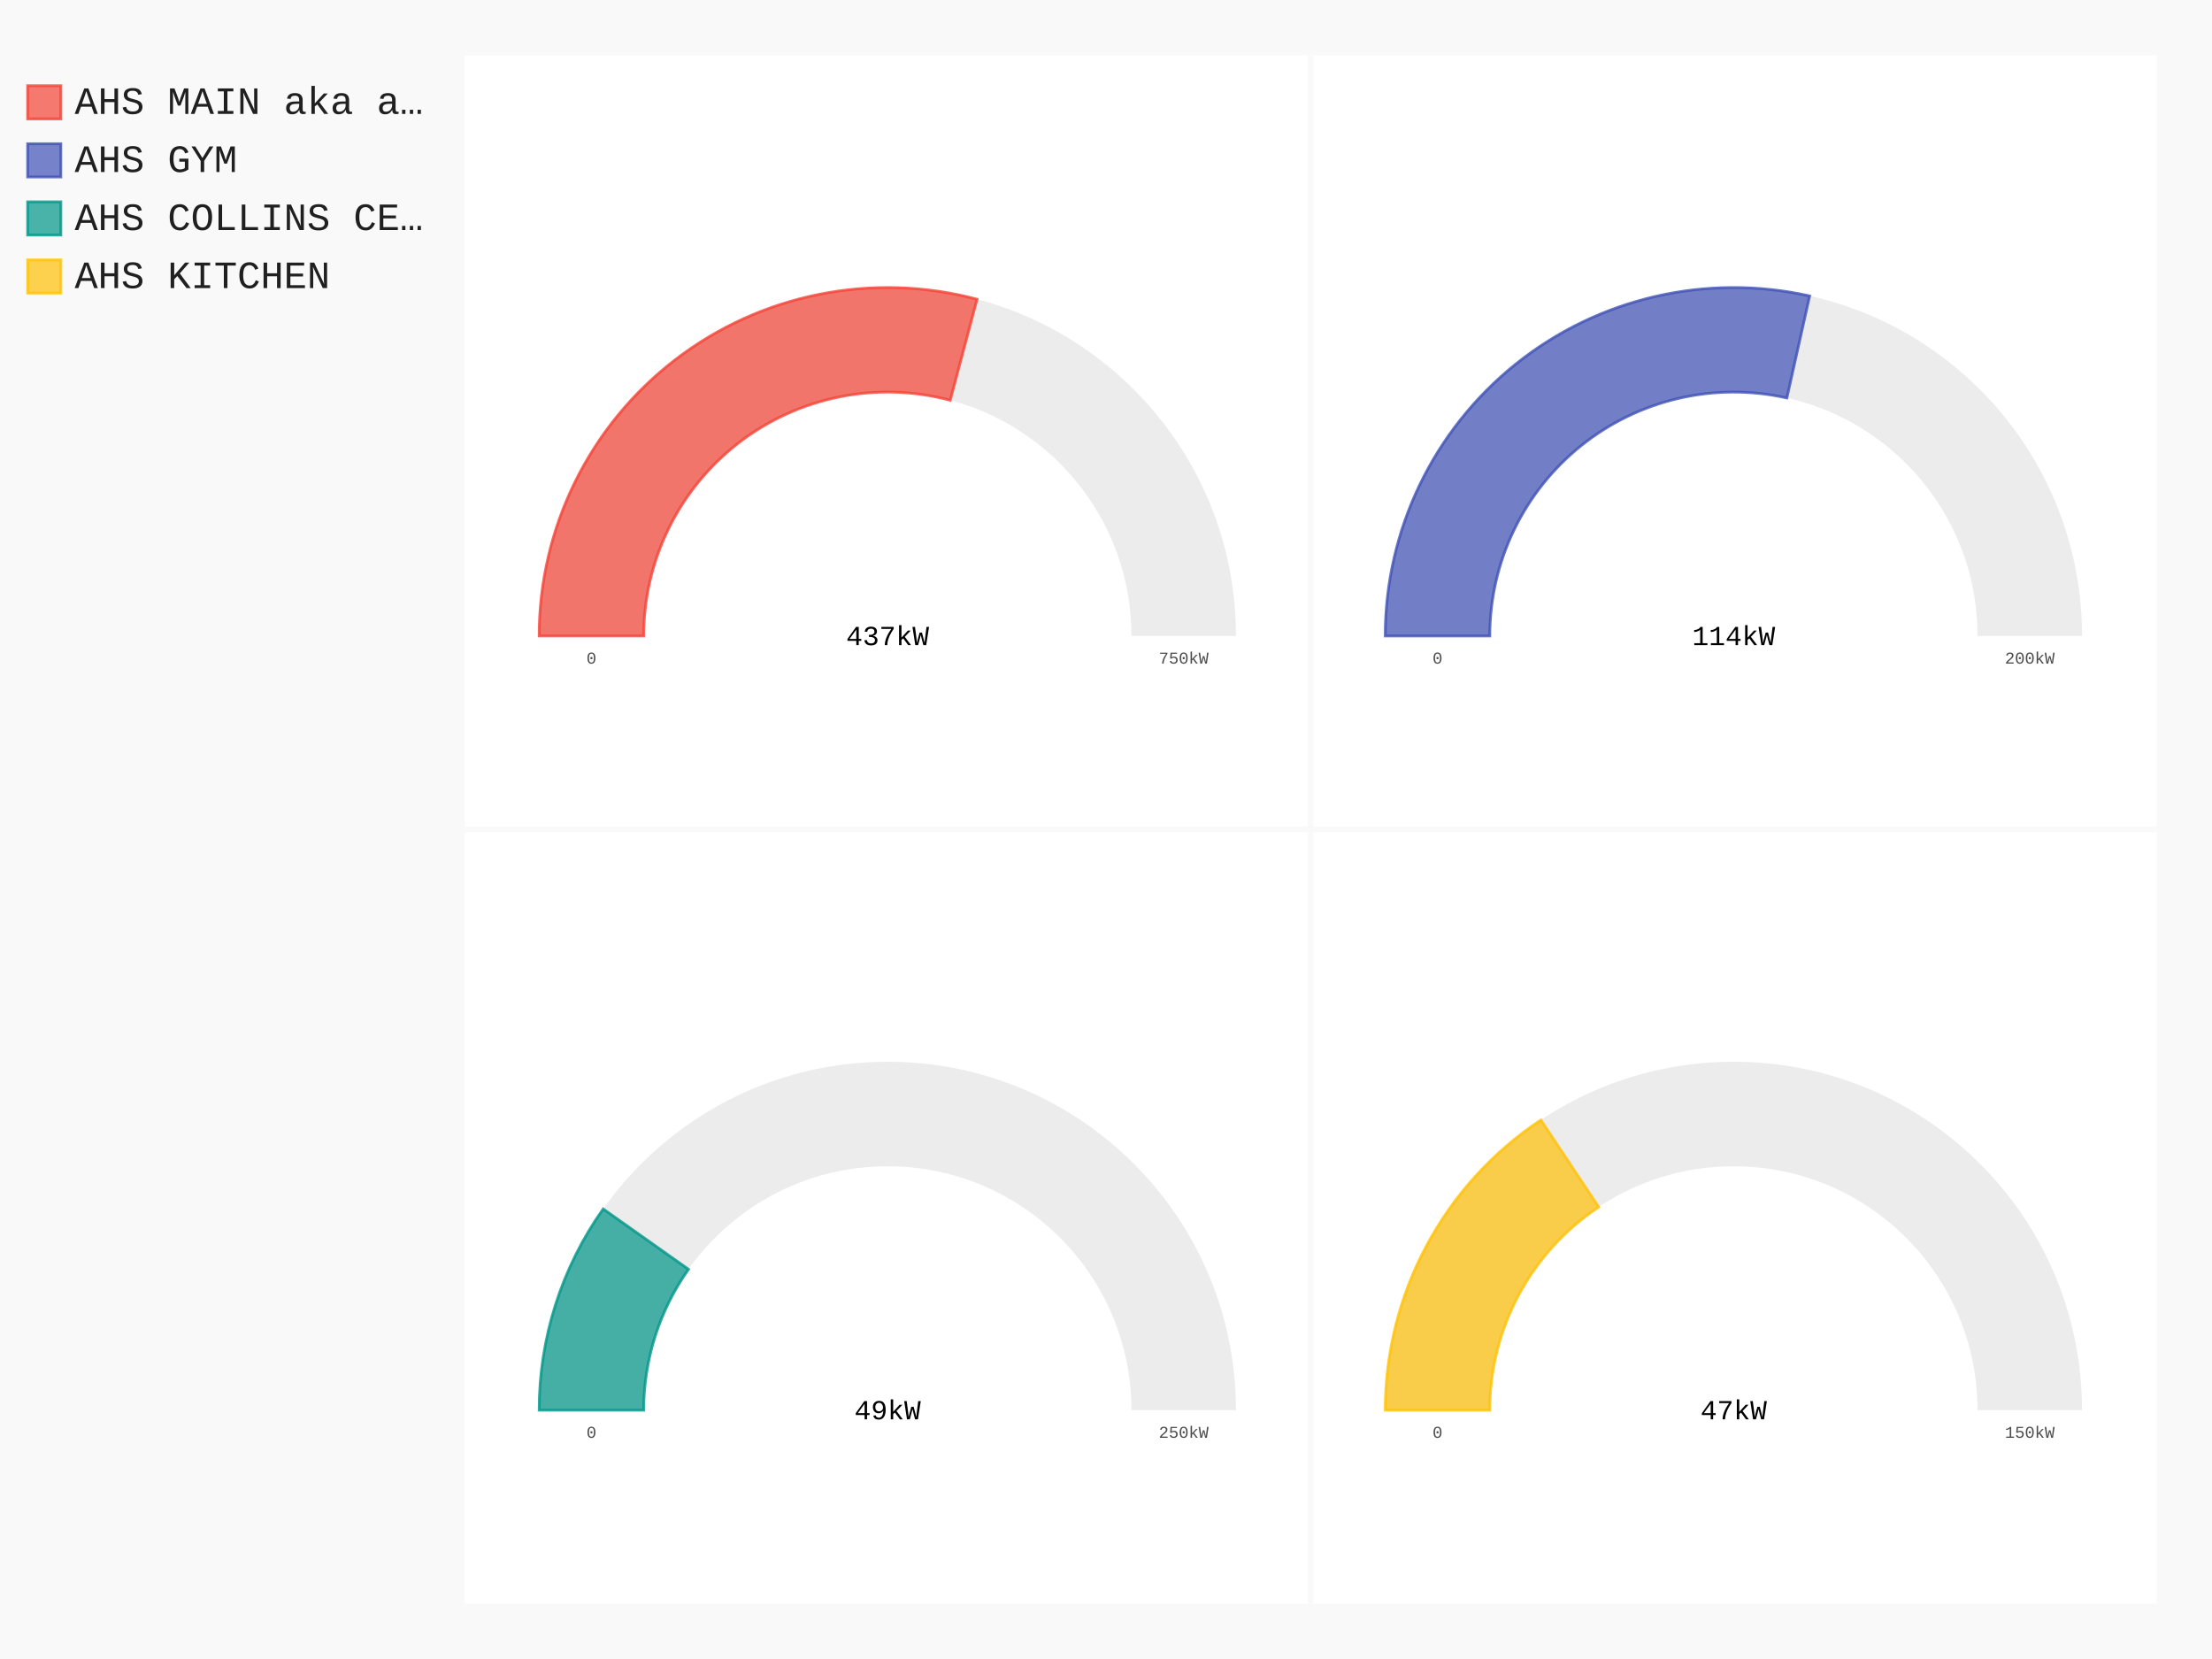
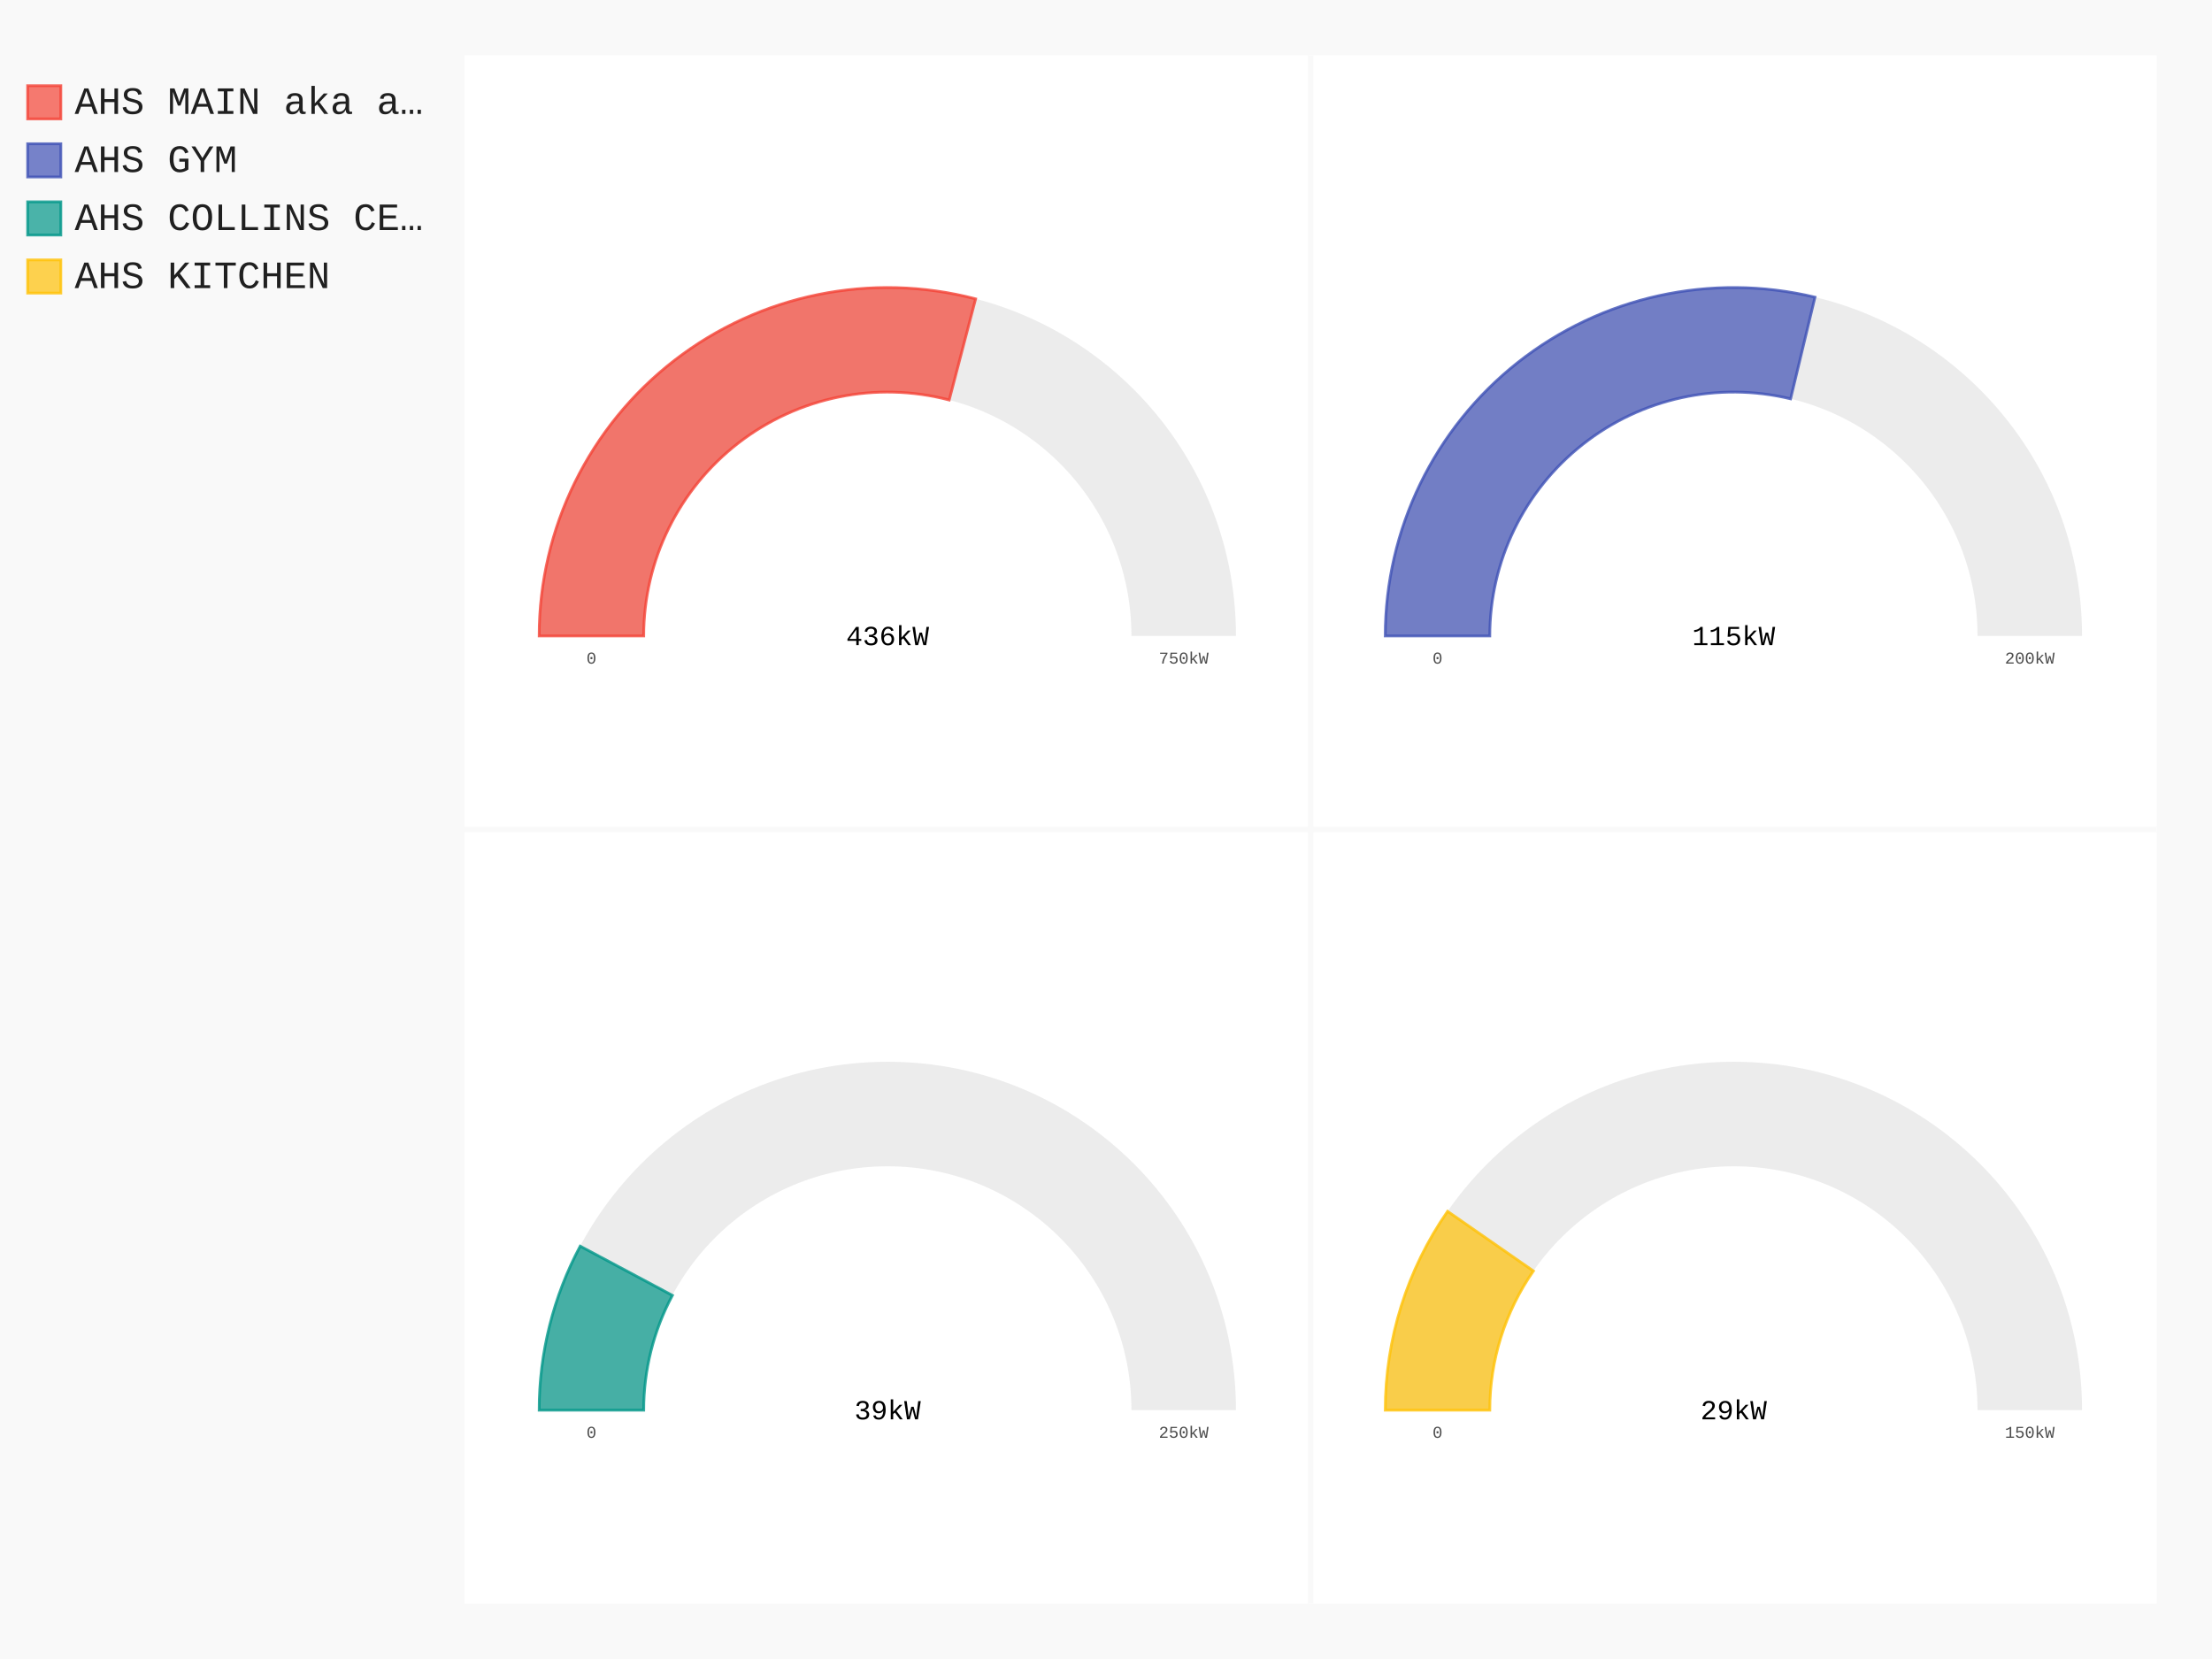
- <svg xmlns="http://www.w3.org/2000/svg" class="pygal-chart" id="chart-be33876f-0a5d-4b56-b9d2-d43c1b9bccde" viewBox="0 0 800 600">
+ <svg xmlns="http://www.w3.org/2000/svg" class="pygal-chart" id="chart-2df1be39-13bb-48c2-839f-087df5769459" viewBox="0 0 800 600">
  <defs>
-     <style type="text/css">#chart-be33876f-0a5d-4b56-b9d2-d43c1b9bccde{-webkit-user-select:none;-webkit-font-smoothing:antialiased;font-family:Consolas,"Liberation Mono",Menlo,Courier,monospace}#chart-be33876f-0a5d-4b56-b9d2-d43c1b9bccde .title{font-family:Consolas,"Liberation Mono",Menlo,Courier,monospace;font-size:16px}#chart-be33876f-0a5d-4b56-b9d2-d43c1b9bccde .legends .legend text{font-family:Consolas,"Liberation Mono",Menlo,Courier,monospace;font-size:14px}#chart-be33876f-0a5d-4b56-b9d2-d43c1b9bccde .axis text{font-family:Consolas,"Liberation Mono",Menlo,Courier,monospace;font-size:10px}#chart-be33876f-0a5d-4b56-b9d2-d43c1b9bccde .axis text.major{font-family:Consolas,"Liberation Mono",Menlo,Courier,monospace;font-size:10px}#chart-be33876f-0a5d-4b56-b9d2-d43c1b9bccde .text-overlay text.value{font-family:Consolas,"Liberation Mono",Menlo,Courier,monospace;font-size:10px}#chart-be33876f-0a5d-4b56-b9d2-d43c1b9bccde .text-overlay text.label{font-family:Consolas,"Liberation Mono",Menlo,Courier,monospace;font-size:10px}#chart-be33876f-0a5d-4b56-b9d2-d43c1b9bccde .tooltip{font-family:Consolas,"Liberation Mono",Menlo,Courier,monospace;font-size:14px}#chart-be33876f-0a5d-4b56-b9d2-d43c1b9bccde text.no_data{font-family:Consolas,"Liberation Mono",Menlo,Courier,monospace;font-size:64px}
- #chart-be33876f-0a5d-4b56-b9d2-d43c1b9bccde{background-color:rgba(249,249,249,1)}#chart-be33876f-0a5d-4b56-b9d2-d43c1b9bccde path,#chart-be33876f-0a5d-4b56-b9d2-d43c1b9bccde line,#chart-be33876f-0a5d-4b56-b9d2-d43c1b9bccde rect,#chart-be33876f-0a5d-4b56-b9d2-d43c1b9bccde circle{-webkit-transition:150ms;-moz-transition:150ms;transition:150ms}#chart-be33876f-0a5d-4b56-b9d2-d43c1b9bccde .graph &gt; .background{fill:rgba(249,249,249,1)}#chart-be33876f-0a5d-4b56-b9d2-d43c1b9bccde .plot &gt; .background{fill:rgba(255,255,255,1)}#chart-be33876f-0a5d-4b56-b9d2-d43c1b9bccde .graph{fill:rgba(0,0,0,.87)}#chart-be33876f-0a5d-4b56-b9d2-d43c1b9bccde text.no_data{fill:rgba(0,0,0,1)}#chart-be33876f-0a5d-4b56-b9d2-d43c1b9bccde .title{fill:rgba(0,0,0,1)}#chart-be33876f-0a5d-4b56-b9d2-d43c1b9bccde .legends .legend text{fill:rgba(0,0,0,.87)}#chart-be33876f-0a5d-4b56-b9d2-d43c1b9bccde .legends .legend:hover text{fill:rgba(0,0,0,1)}#chart-be33876f-0a5d-4b56-b9d2-d43c1b9bccde .axis .line{stroke:rgba(0,0,0,1)}#chart-be33876f-0a5d-4b56-b9d2-d43c1b9bccde .axis .guide.line{stroke:rgba(0,0,0,.54)}#chart-be33876f-0a5d-4b56-b9d2-d43c1b9bccde .axis .major.line{stroke:rgba(0,0,0,.87)}#chart-be33876f-0a5d-4b56-b9d2-d43c1b9bccde .axis text.major{fill:rgba(0,0,0,1)}#chart-be33876f-0a5d-4b56-b9d2-d43c1b9bccde .axis.y .guides:hover .guide.line,#chart-be33876f-0a5d-4b56-b9d2-d43c1b9bccde .line-graph .axis.x .guides:hover .guide.line,#chart-be33876f-0a5d-4b56-b9d2-d43c1b9bccde .stackedline-graph .axis.x .guides:hover .guide.line,#chart-be33876f-0a5d-4b56-b9d2-d43c1b9bccde .xy-graph .axis.x .guides:hover .guide.line{stroke:rgba(0,0,0,1)}#chart-be33876f-0a5d-4b56-b9d2-d43c1b9bccde .axis .guides:hover text{fill:rgba(0,0,0,1)}#chart-be33876f-0a5d-4b56-b9d2-d43c1b9bccde .reactive{fill-opacity:.7;stroke-opacity:.8}#chart-be33876f-0a5d-4b56-b9d2-d43c1b9bccde .ci{stroke:rgba(0,0,0,.87)}#chart-be33876f-0a5d-4b56-b9d2-d43c1b9bccde .reactive.active,#chart-be33876f-0a5d-4b56-b9d2-d43c1b9bccde .active .reactive{fill-opacity:.8;stroke-opacity:.9;stroke-width:4}#chart-be33876f-0a5d-4b56-b9d2-d43c1b9bccde .ci .reactive.active{stroke-width:1.5}#chart-be33876f-0a5d-4b56-b9d2-d43c1b9bccde .series text{fill:rgba(0,0,0,1)}#chart-be33876f-0a5d-4b56-b9d2-d43c1b9bccde .tooltip rect{fill:rgba(255,255,255,1);stroke:rgba(0,0,0,1);-webkit-transition:opacity 150ms;-moz-transition:opacity 150ms;transition:opacity 150ms}#chart-be33876f-0a5d-4b56-b9d2-d43c1b9bccde .tooltip .label{fill:rgba(0,0,0,.87)}#chart-be33876f-0a5d-4b56-b9d2-d43c1b9bccde .tooltip .label{fill:rgba(0,0,0,.87)}#chart-be33876f-0a5d-4b56-b9d2-d43c1b9bccde .tooltip .legend{font-size:.8em;fill:rgba(0,0,0,.54)}#chart-be33876f-0a5d-4b56-b9d2-d43c1b9bccde .tooltip .x_label{font-size:.6em;fill:rgba(0,0,0,1)}#chart-be33876f-0a5d-4b56-b9d2-d43c1b9bccde .tooltip .xlink{font-size:.5em;text-decoration:underline}#chart-be33876f-0a5d-4b56-b9d2-d43c1b9bccde .tooltip .value{font-size:1.5em}#chart-be33876f-0a5d-4b56-b9d2-d43c1b9bccde .bound{font-size:.5em}#chart-be33876f-0a5d-4b56-b9d2-d43c1b9bccde .max-value{font-size:.75em;fill:rgba(0,0,0,.54)}#chart-be33876f-0a5d-4b56-b9d2-d43c1b9bccde .map-element{fill:rgba(255,255,255,1);stroke:rgba(0,0,0,.54) !important}#chart-be33876f-0a5d-4b56-b9d2-d43c1b9bccde .map-element .reactive{fill-opacity:inherit;stroke-opacity:inherit}#chart-be33876f-0a5d-4b56-b9d2-d43c1b9bccde .color-0,#chart-be33876f-0a5d-4b56-b9d2-d43c1b9bccde .color-0 a:visited{stroke:#F44336;fill:#F44336}#chart-be33876f-0a5d-4b56-b9d2-d43c1b9bccde .color-1,#chart-be33876f-0a5d-4b56-b9d2-d43c1b9bccde .color-1 a:visited{stroke:#3F51B5;fill:#3F51B5}#chart-be33876f-0a5d-4b56-b9d2-d43c1b9bccde .color-2,#chart-be33876f-0a5d-4b56-b9d2-d43c1b9bccde .color-2 a:visited{stroke:#009688;fill:#009688}#chart-be33876f-0a5d-4b56-b9d2-d43c1b9bccde .color-3,#chart-be33876f-0a5d-4b56-b9d2-d43c1b9bccde .color-3 a:visited{stroke:#FFC107;fill:#FFC107}#chart-be33876f-0a5d-4b56-b9d2-d43c1b9bccde .text-overlay .color-0 text{fill:black}#chart-be33876f-0a5d-4b56-b9d2-d43c1b9bccde .text-overlay .color-1 text{fill:black}#chart-be33876f-0a5d-4b56-b9d2-d43c1b9bccde .text-overlay .color-2 text{fill:black}#chart-be33876f-0a5d-4b56-b9d2-d43c1b9bccde .text-overlay .color-3 text{fill:black}
- #chart-be33876f-0a5d-4b56-b9d2-d43c1b9bccde text.no_data{text-anchor:middle}#chart-be33876f-0a5d-4b56-b9d2-d43c1b9bccde .guide.line{fill:none}#chart-be33876f-0a5d-4b56-b9d2-d43c1b9bccde .centered{text-anchor:middle}#chart-be33876f-0a5d-4b56-b9d2-d43c1b9bccde .title{text-anchor:middle}#chart-be33876f-0a5d-4b56-b9d2-d43c1b9bccde .legends .legend text{fill-opacity:1}#chart-be33876f-0a5d-4b56-b9d2-d43c1b9bccde .axis.x text{text-anchor:middle}#chart-be33876f-0a5d-4b56-b9d2-d43c1b9bccde .axis.x:not(.web) text[transform]{text-anchor:start}#chart-be33876f-0a5d-4b56-b9d2-d43c1b9bccde .axis.x:not(.web) text[transform].backwards{text-anchor:end}#chart-be33876f-0a5d-4b56-b9d2-d43c1b9bccde .axis.y text{text-anchor:end}#chart-be33876f-0a5d-4b56-b9d2-d43c1b9bccde .axis.y text[transform].backwards{text-anchor:start}#chart-be33876f-0a5d-4b56-b9d2-d43c1b9bccde .axis.y2 text{text-anchor:start}#chart-be33876f-0a5d-4b56-b9d2-d43c1b9bccde .axis.y2 text[transform].backwards{text-anchor:end}#chart-be33876f-0a5d-4b56-b9d2-d43c1b9bccde .axis .guide.line{stroke-dasharray:4,4}#chart-be33876f-0a5d-4b56-b9d2-d43c1b9bccde .axis .major.guide.line{stroke-dasharray:6,6}#chart-be33876f-0a5d-4b56-b9d2-d43c1b9bccde .horizontal .axis.y .guide.line,#chart-be33876f-0a5d-4b56-b9d2-d43c1b9bccde .horizontal .axis.y2 .guide.line,#chart-be33876f-0a5d-4b56-b9d2-d43c1b9bccde .vertical .axis.x .guide.line{opacity:0}#chart-be33876f-0a5d-4b56-b9d2-d43c1b9bccde .horizontal .axis.always_show .guide.line,#chart-be33876f-0a5d-4b56-b9d2-d43c1b9bccde .vertical .axis.always_show .guide.line{opacity:1 !important}#chart-be33876f-0a5d-4b56-b9d2-d43c1b9bccde .axis.y .guides:hover .guide.line,#chart-be33876f-0a5d-4b56-b9d2-d43c1b9bccde .axis.y2 .guides:hover .guide.line,#chart-be33876f-0a5d-4b56-b9d2-d43c1b9bccde .axis.x .guides:hover .guide.line{opacity:1}#chart-be33876f-0a5d-4b56-b9d2-d43c1b9bccde .axis .guides:hover text{opacity:1}#chart-be33876f-0a5d-4b56-b9d2-d43c1b9bccde .nofill{fill:none}#chart-be33876f-0a5d-4b56-b9d2-d43c1b9bccde .subtle-fill{fill-opacity:.2}#chart-be33876f-0a5d-4b56-b9d2-d43c1b9bccde .dot{stroke-width:1px;fill-opacity:1}#chart-be33876f-0a5d-4b56-b9d2-d43c1b9bccde .dot.active{stroke-width:5px}#chart-be33876f-0a5d-4b56-b9d2-d43c1b9bccde .dot.negative{fill:transparent}#chart-be33876f-0a5d-4b56-b9d2-d43c1b9bccde text,#chart-be33876f-0a5d-4b56-b9d2-d43c1b9bccde tspan{stroke:none !important}#chart-be33876f-0a5d-4b56-b9d2-d43c1b9bccde .series text.active{opacity:1}#chart-be33876f-0a5d-4b56-b9d2-d43c1b9bccde .tooltip rect{fill-opacity:.95;stroke-width:.5}#chart-be33876f-0a5d-4b56-b9d2-d43c1b9bccde .tooltip text{fill-opacity:1}#chart-be33876f-0a5d-4b56-b9d2-d43c1b9bccde .showable{visibility:hidden}#chart-be33876f-0a5d-4b56-b9d2-d43c1b9bccde .showable.shown{visibility:visible}#chart-be33876f-0a5d-4b56-b9d2-d43c1b9bccde .gauge-background{fill:rgba(229,229,229,1);stroke:none}#chart-be33876f-0a5d-4b56-b9d2-d43c1b9bccde .bg-lines{stroke:rgba(249,249,249,1);stroke-width:2px}</style>
+     <style type="text/css">#chart-2df1be39-13bb-48c2-839f-087df5769459{-webkit-user-select:none;-webkit-font-smoothing:antialiased;font-family:Consolas,"Liberation Mono",Menlo,Courier,monospace}#chart-2df1be39-13bb-48c2-839f-087df5769459 .title{font-family:Consolas,"Liberation Mono",Menlo,Courier,monospace;font-size:16px}#chart-2df1be39-13bb-48c2-839f-087df5769459 .legends .legend text{font-family:Consolas,"Liberation Mono",Menlo,Courier,monospace;font-size:14px}#chart-2df1be39-13bb-48c2-839f-087df5769459 .axis text{font-family:Consolas,"Liberation Mono",Menlo,Courier,monospace;font-size:10px}#chart-2df1be39-13bb-48c2-839f-087df5769459 .axis text.major{font-family:Consolas,"Liberation Mono",Menlo,Courier,monospace;font-size:10px}#chart-2df1be39-13bb-48c2-839f-087df5769459 .text-overlay text.value{font-family:Consolas,"Liberation Mono",Menlo,Courier,monospace;font-size:10px}#chart-2df1be39-13bb-48c2-839f-087df5769459 .text-overlay text.label{font-family:Consolas,"Liberation Mono",Menlo,Courier,monospace;font-size:10px}#chart-2df1be39-13bb-48c2-839f-087df5769459 .tooltip{font-family:Consolas,"Liberation Mono",Menlo,Courier,monospace;font-size:14px}#chart-2df1be39-13bb-48c2-839f-087df5769459 text.no_data{font-family:Consolas,"Liberation Mono",Menlo,Courier,monospace;font-size:64px}
+ #chart-2df1be39-13bb-48c2-839f-087df5769459{background-color:rgba(249,249,249,1)}#chart-2df1be39-13bb-48c2-839f-087df5769459 path,#chart-2df1be39-13bb-48c2-839f-087df5769459 line,#chart-2df1be39-13bb-48c2-839f-087df5769459 rect,#chart-2df1be39-13bb-48c2-839f-087df5769459 circle{-webkit-transition:150ms;-moz-transition:150ms;transition:150ms}#chart-2df1be39-13bb-48c2-839f-087df5769459 .graph &gt; .background{fill:rgba(249,249,249,1)}#chart-2df1be39-13bb-48c2-839f-087df5769459 .plot &gt; .background{fill:rgba(255,255,255,1)}#chart-2df1be39-13bb-48c2-839f-087df5769459 .graph{fill:rgba(0,0,0,.87)}#chart-2df1be39-13bb-48c2-839f-087df5769459 text.no_data{fill:rgba(0,0,0,1)}#chart-2df1be39-13bb-48c2-839f-087df5769459 .title{fill:rgba(0,0,0,1)}#chart-2df1be39-13bb-48c2-839f-087df5769459 .legends .legend text{fill:rgba(0,0,0,.87)}#chart-2df1be39-13bb-48c2-839f-087df5769459 .legends .legend:hover text{fill:rgba(0,0,0,1)}#chart-2df1be39-13bb-48c2-839f-087df5769459 .axis .line{stroke:rgba(0,0,0,1)}#chart-2df1be39-13bb-48c2-839f-087df5769459 .axis .guide.line{stroke:rgba(0,0,0,.54)}#chart-2df1be39-13bb-48c2-839f-087df5769459 .axis .major.line{stroke:rgba(0,0,0,.87)}#chart-2df1be39-13bb-48c2-839f-087df5769459 .axis text.major{fill:rgba(0,0,0,1)}#chart-2df1be39-13bb-48c2-839f-087df5769459 .axis.y .guides:hover .guide.line,#chart-2df1be39-13bb-48c2-839f-087df5769459 .line-graph .axis.x .guides:hover .guide.line,#chart-2df1be39-13bb-48c2-839f-087df5769459 .stackedline-graph .axis.x .guides:hover .guide.line,#chart-2df1be39-13bb-48c2-839f-087df5769459 .xy-graph .axis.x .guides:hover .guide.line{stroke:rgba(0,0,0,1)}#chart-2df1be39-13bb-48c2-839f-087df5769459 .axis .guides:hover text{fill:rgba(0,0,0,1)}#chart-2df1be39-13bb-48c2-839f-087df5769459 .reactive{fill-opacity:.7;stroke-opacity:.8}#chart-2df1be39-13bb-48c2-839f-087df5769459 .ci{stroke:rgba(0,0,0,.87)}#chart-2df1be39-13bb-48c2-839f-087df5769459 .reactive.active,#chart-2df1be39-13bb-48c2-839f-087df5769459 .active .reactive{fill-opacity:.8;stroke-opacity:.9;stroke-width:4}#chart-2df1be39-13bb-48c2-839f-087df5769459 .ci .reactive.active{stroke-width:1.5}#chart-2df1be39-13bb-48c2-839f-087df5769459 .series text{fill:rgba(0,0,0,1)}#chart-2df1be39-13bb-48c2-839f-087df5769459 .tooltip rect{fill:rgba(255,255,255,1);stroke:rgba(0,0,0,1);-webkit-transition:opacity 150ms;-moz-transition:opacity 150ms;transition:opacity 150ms}#chart-2df1be39-13bb-48c2-839f-087df5769459 .tooltip .label{fill:rgba(0,0,0,.87)}#chart-2df1be39-13bb-48c2-839f-087df5769459 .tooltip .label{fill:rgba(0,0,0,.87)}#chart-2df1be39-13bb-48c2-839f-087df5769459 .tooltip .legend{font-size:.8em;fill:rgba(0,0,0,.54)}#chart-2df1be39-13bb-48c2-839f-087df5769459 .tooltip .x_label{font-size:.6em;fill:rgba(0,0,0,1)}#chart-2df1be39-13bb-48c2-839f-087df5769459 .tooltip .xlink{font-size:.5em;text-decoration:underline}#chart-2df1be39-13bb-48c2-839f-087df5769459 .tooltip .value{font-size:1.5em}#chart-2df1be39-13bb-48c2-839f-087df5769459 .bound{font-size:.5em}#chart-2df1be39-13bb-48c2-839f-087df5769459 .max-value{font-size:.75em;fill:rgba(0,0,0,.54)}#chart-2df1be39-13bb-48c2-839f-087df5769459 .map-element{fill:rgba(255,255,255,1);stroke:rgba(0,0,0,.54) !important}#chart-2df1be39-13bb-48c2-839f-087df5769459 .map-element .reactive{fill-opacity:inherit;stroke-opacity:inherit}#chart-2df1be39-13bb-48c2-839f-087df5769459 .color-0,#chart-2df1be39-13bb-48c2-839f-087df5769459 .color-0 a:visited{stroke:#F44336;fill:#F44336}#chart-2df1be39-13bb-48c2-839f-087df5769459 .color-1,#chart-2df1be39-13bb-48c2-839f-087df5769459 .color-1 a:visited{stroke:#3F51B5;fill:#3F51B5}#chart-2df1be39-13bb-48c2-839f-087df5769459 .color-2,#chart-2df1be39-13bb-48c2-839f-087df5769459 .color-2 a:visited{stroke:#009688;fill:#009688}#chart-2df1be39-13bb-48c2-839f-087df5769459 .color-3,#chart-2df1be39-13bb-48c2-839f-087df5769459 .color-3 a:visited{stroke:#FFC107;fill:#FFC107}#chart-2df1be39-13bb-48c2-839f-087df5769459 .text-overlay .color-0 text{fill:black}#chart-2df1be39-13bb-48c2-839f-087df5769459 .text-overlay .color-1 text{fill:black}#chart-2df1be39-13bb-48c2-839f-087df5769459 .text-overlay .color-2 text{fill:black}#chart-2df1be39-13bb-48c2-839f-087df5769459 .text-overlay .color-3 text{fill:black}
+ #chart-2df1be39-13bb-48c2-839f-087df5769459 text.no_data{text-anchor:middle}#chart-2df1be39-13bb-48c2-839f-087df5769459 .guide.line{fill:none}#chart-2df1be39-13bb-48c2-839f-087df5769459 .centered{text-anchor:middle}#chart-2df1be39-13bb-48c2-839f-087df5769459 .title{text-anchor:middle}#chart-2df1be39-13bb-48c2-839f-087df5769459 .legends .legend text{fill-opacity:1}#chart-2df1be39-13bb-48c2-839f-087df5769459 .axis.x text{text-anchor:middle}#chart-2df1be39-13bb-48c2-839f-087df5769459 .axis.x:not(.web) text[transform]{text-anchor:start}#chart-2df1be39-13bb-48c2-839f-087df5769459 .axis.x:not(.web) text[transform].backwards{text-anchor:end}#chart-2df1be39-13bb-48c2-839f-087df5769459 .axis.y text{text-anchor:end}#chart-2df1be39-13bb-48c2-839f-087df5769459 .axis.y text[transform].backwards{text-anchor:start}#chart-2df1be39-13bb-48c2-839f-087df5769459 .axis.y2 text{text-anchor:start}#chart-2df1be39-13bb-48c2-839f-087df5769459 .axis.y2 text[transform].backwards{text-anchor:end}#chart-2df1be39-13bb-48c2-839f-087df5769459 .axis .guide.line{stroke-dasharray:4,4}#chart-2df1be39-13bb-48c2-839f-087df5769459 .axis .major.guide.line{stroke-dasharray:6,6}#chart-2df1be39-13bb-48c2-839f-087df5769459 .horizontal .axis.y .guide.line,#chart-2df1be39-13bb-48c2-839f-087df5769459 .horizontal .axis.y2 .guide.line,#chart-2df1be39-13bb-48c2-839f-087df5769459 .vertical .axis.x .guide.line{opacity:0}#chart-2df1be39-13bb-48c2-839f-087df5769459 .horizontal .axis.always_show .guide.line,#chart-2df1be39-13bb-48c2-839f-087df5769459 .vertical .axis.always_show .guide.line{opacity:1 !important}#chart-2df1be39-13bb-48c2-839f-087df5769459 .axis.y .guides:hover .guide.line,#chart-2df1be39-13bb-48c2-839f-087df5769459 .axis.y2 .guides:hover .guide.line,#chart-2df1be39-13bb-48c2-839f-087df5769459 .axis.x .guides:hover .guide.line{opacity:1}#chart-2df1be39-13bb-48c2-839f-087df5769459 .axis .guides:hover text{opacity:1}#chart-2df1be39-13bb-48c2-839f-087df5769459 .nofill{fill:none}#chart-2df1be39-13bb-48c2-839f-087df5769459 .subtle-fill{fill-opacity:.2}#chart-2df1be39-13bb-48c2-839f-087df5769459 .dot{stroke-width:1px;fill-opacity:1}#chart-2df1be39-13bb-48c2-839f-087df5769459 .dot.active{stroke-width:5px}#chart-2df1be39-13bb-48c2-839f-087df5769459 .dot.negative{fill:transparent}#chart-2df1be39-13bb-48c2-839f-087df5769459 text,#chart-2df1be39-13bb-48c2-839f-087df5769459 tspan{stroke:none !important}#chart-2df1be39-13bb-48c2-839f-087df5769459 .series text.active{opacity:1}#chart-2df1be39-13bb-48c2-839f-087df5769459 .tooltip rect{fill-opacity:.95;stroke-width:.5}#chart-2df1be39-13bb-48c2-839f-087df5769459 .tooltip text{fill-opacity:1}#chart-2df1be39-13bb-48c2-839f-087df5769459 .showable{visibility:hidden}#chart-2df1be39-13bb-48c2-839f-087df5769459 .showable.shown{visibility:visible}#chart-2df1be39-13bb-48c2-839f-087df5769459 .gauge-background{fill:rgba(229,229,229,1);stroke:none}#chart-2df1be39-13bb-48c2-839f-087df5769459 .bg-lines{stroke:rgba(249,249,249,1);stroke-width:2px}</style>
  </defs>
  <g class="graph solidgauge-graph vertical">
    <rect class="background" height="600" width="800" x="0" y="0" />
    <g class="plot" transform="translate(168, 20)">
      <rect class="background" height="560" width="612.0" x="0" y="0" />
      <path class="bg-lines" d="M306.0 0 L306.0 560" />
      <path class="bg-lines" d="M0 280.0 L612.0 280.0" />
      <g class="series serie-0 color-0">
        <path class="gauge-background reactive" d="M27 210 A126 126 0 1 1 279 210 L241.2 210 A88.2 88.2 0 1 0 64.8 210 z" />
        <text class="y-0 bound reactive" text-anchor="middle" x="45.9" y="220">0</text>
        <text class="y-1 bound reactive" text-anchor="middle" x="260.1" y="220.0">750kW</text>
        <g class="gauge">
-           <path class="slice reactive tooltip-trigger" d="M27 210 A126 126 0 0 1 185.356 88.225 L175.649 124.758 A88.2 88.2 0 0 0 64.8 210 z" />
+           <path class="slice reactive tooltip-trigger" d="M27 210 A126 126 0 0 1 184.846 88.091 L175.292 124.664 A88.2 88.2 0 0 0 64.8 210 z" />
        </g>
      </g>
      <g class="series serie-1 color-1">
        <path class="gauge-background reactive" d="M333 210 A126 126 0 1 1 585 210 L547.2 210 A88.2 88.2 0 1 0 370.8 210 z" />
        <text class="y-0 bound reactive" text-anchor="middle" x="351.9" y="220">0</text>
        <text class="y-1 bound reactive" text-anchor="middle" x="566.1" y="220.0">200kW</text>
        <g class="gauge">
-           <path class="slice reactive tooltip-trigger" d="M333 210 A126 126 0 0 1 486.486 87.034 L478.24 123.924 A88.2 88.2 0 0 0 370.8 210 z" />
+           <path class="slice reactive tooltip-trigger" d="M333 210 A126 126 0 0 1 488.414 87.481 L479.59 124.237 A88.2 88.2 0 0 0 370.8 210 z" />
        </g>
      </g>
      <g class="series serie-2 color-2">
        <path class="gauge-background reactive" d="M27 490 A126 126 0 1 1 279 490 L241.2 490 A88.2 88.2 0 1 0 64.8 490 z" />
        <text class="y-0 bound reactive" text-anchor="middle" x="45.9" y="500.0">0</text>
        <text class="y-1 bound reactive" text-anchor="middle" x="260.1" y="500.0">250kW</text>
        <g class="gauge">
-           <path class="slice reactive tooltip-trigger" d="M27 490 A126 126 0 0 1 50.141 417.226 L80.999 439.058 A88.2 88.2 0 0 0 64.8 490 z" />
+           <path class="slice reactive tooltip-trigger" d="M27 490 A126 126 0 0 1 41.831 430.691 L75.182 448.484 A88.2 88.2 0 0 0 64.8 490 z" />
        </g>
      </g>
      <g class="series serie-3 color-3">
        <path class="gauge-background reactive" d="M333 490 A126 126 0 1 1 585 490 L547.2 490 A88.2 88.2 0 1 0 370.8 490 z" />
        <text class="y-0 bound reactive" text-anchor="middle" x="351.9" y="500.0">0</text>
        <text class="y-1 bound reactive" text-anchor="middle" x="566.1" y="500.0">150kW</text>
        <g class="gauge">
-           <path class="slice reactive tooltip-trigger" d="M333 490 A126 126 0 0 1 389.273 385.052 L410.191 416.536 A88.2 88.2 0 0 0 370.8 490 z" />
+           <path class="slice reactive tooltip-trigger" d="M333 490 A126 126 0 0 1 355.535 418.09 L386.575 439.663 A88.2 88.2 0 0 0 370.8 490 z" />
        </g>
      </g>
    </g>
    <g class="titles" />
    <g class="plot overlay" transform="translate(168, 20)">
      <g class="series serie-0 color-0" />
      <g class="series serie-1 color-1" />
      <g class="series serie-2 color-2" />
      <g class="series serie-3 color-3" />
    </g>
    <g class="plot text-overlay" transform="translate(168, 20)">
      <g class="series serie-0 color-0">
-         <text class="value gauge-sum" text-anchor="middle" x="153.0" y="213.333">437kW</text>
+         <text class="value gauge-sum" text-anchor="middle" x="153.0" y="213.333">436kW</text>
      </g>
      <g class="series serie-1 color-1">
-         <text class="value gauge-sum" text-anchor="middle" x="459.0" y="213.333">114kW</text>
+         <text class="value gauge-sum" text-anchor="middle" x="459.0" y="213.333">115kW</text>
      </g>
      <g class="series serie-2 color-2">
-         <text class="value gauge-sum" text-anchor="middle" x="153.0" y="493.333">49kW</text>
+         <text class="value gauge-sum" text-anchor="middle" x="153.0" y="493.333">39kW</text>
      </g>
      <g class="series serie-3 color-3">
-         <text class="value gauge-sum" text-anchor="middle" x="459.0" y="493.333">47kW</text>
+         <text class="value gauge-sum" text-anchor="middle" x="459.0" y="493.333">29kW</text>
      </g>
    </g>
    <g class="plot tooltip-overlay" transform="translate(168, 20)">
      <g class="tooltip" style="opacity: 0" transform="translate(0 0)">
        <rect class="tooltip-box" height="0" rx="0" ry="0" width="0" />
        <g class="text" />
      </g>
    </g>
    <g class="legends" transform="translate(10, 30)">
      <g class="legend reactive activate-serie" id="activate-serie-0">
        <rect class="color-0 reactive" height="12" width="12" x="0.0" y="1.0" />
        <text x="17.0" y="11.2">AHS MAIN aka a…</text>
      </g>
      <g class="legend reactive activate-serie" id="activate-serie-1">
        <rect class="color-1 reactive" height="12" width="12" x="0.0" y="22.0" />
        <text x="17.0" y="32.2">AHS GYM</text>
      </g>
      <g class="legend reactive activate-serie" id="activate-serie-2">
        <rect class="color-2 reactive" height="12" width="12" x="0.0" y="43.0" />
        <text x="17.0" y="53.2">AHS COLLINS CE…</text>
      </g>
      <g class="legend reactive activate-serie" id="activate-serie-3">
        <rect class="color-3 reactive" height="12" width="12" x="0.0" y="64.0" />
        <text x="17.0" y="74.2">AHS KITCHEN</text>
      </g>
    </g>
    <g class="legends" transform="translate(790, 30)" />
  </g>
</svg>
